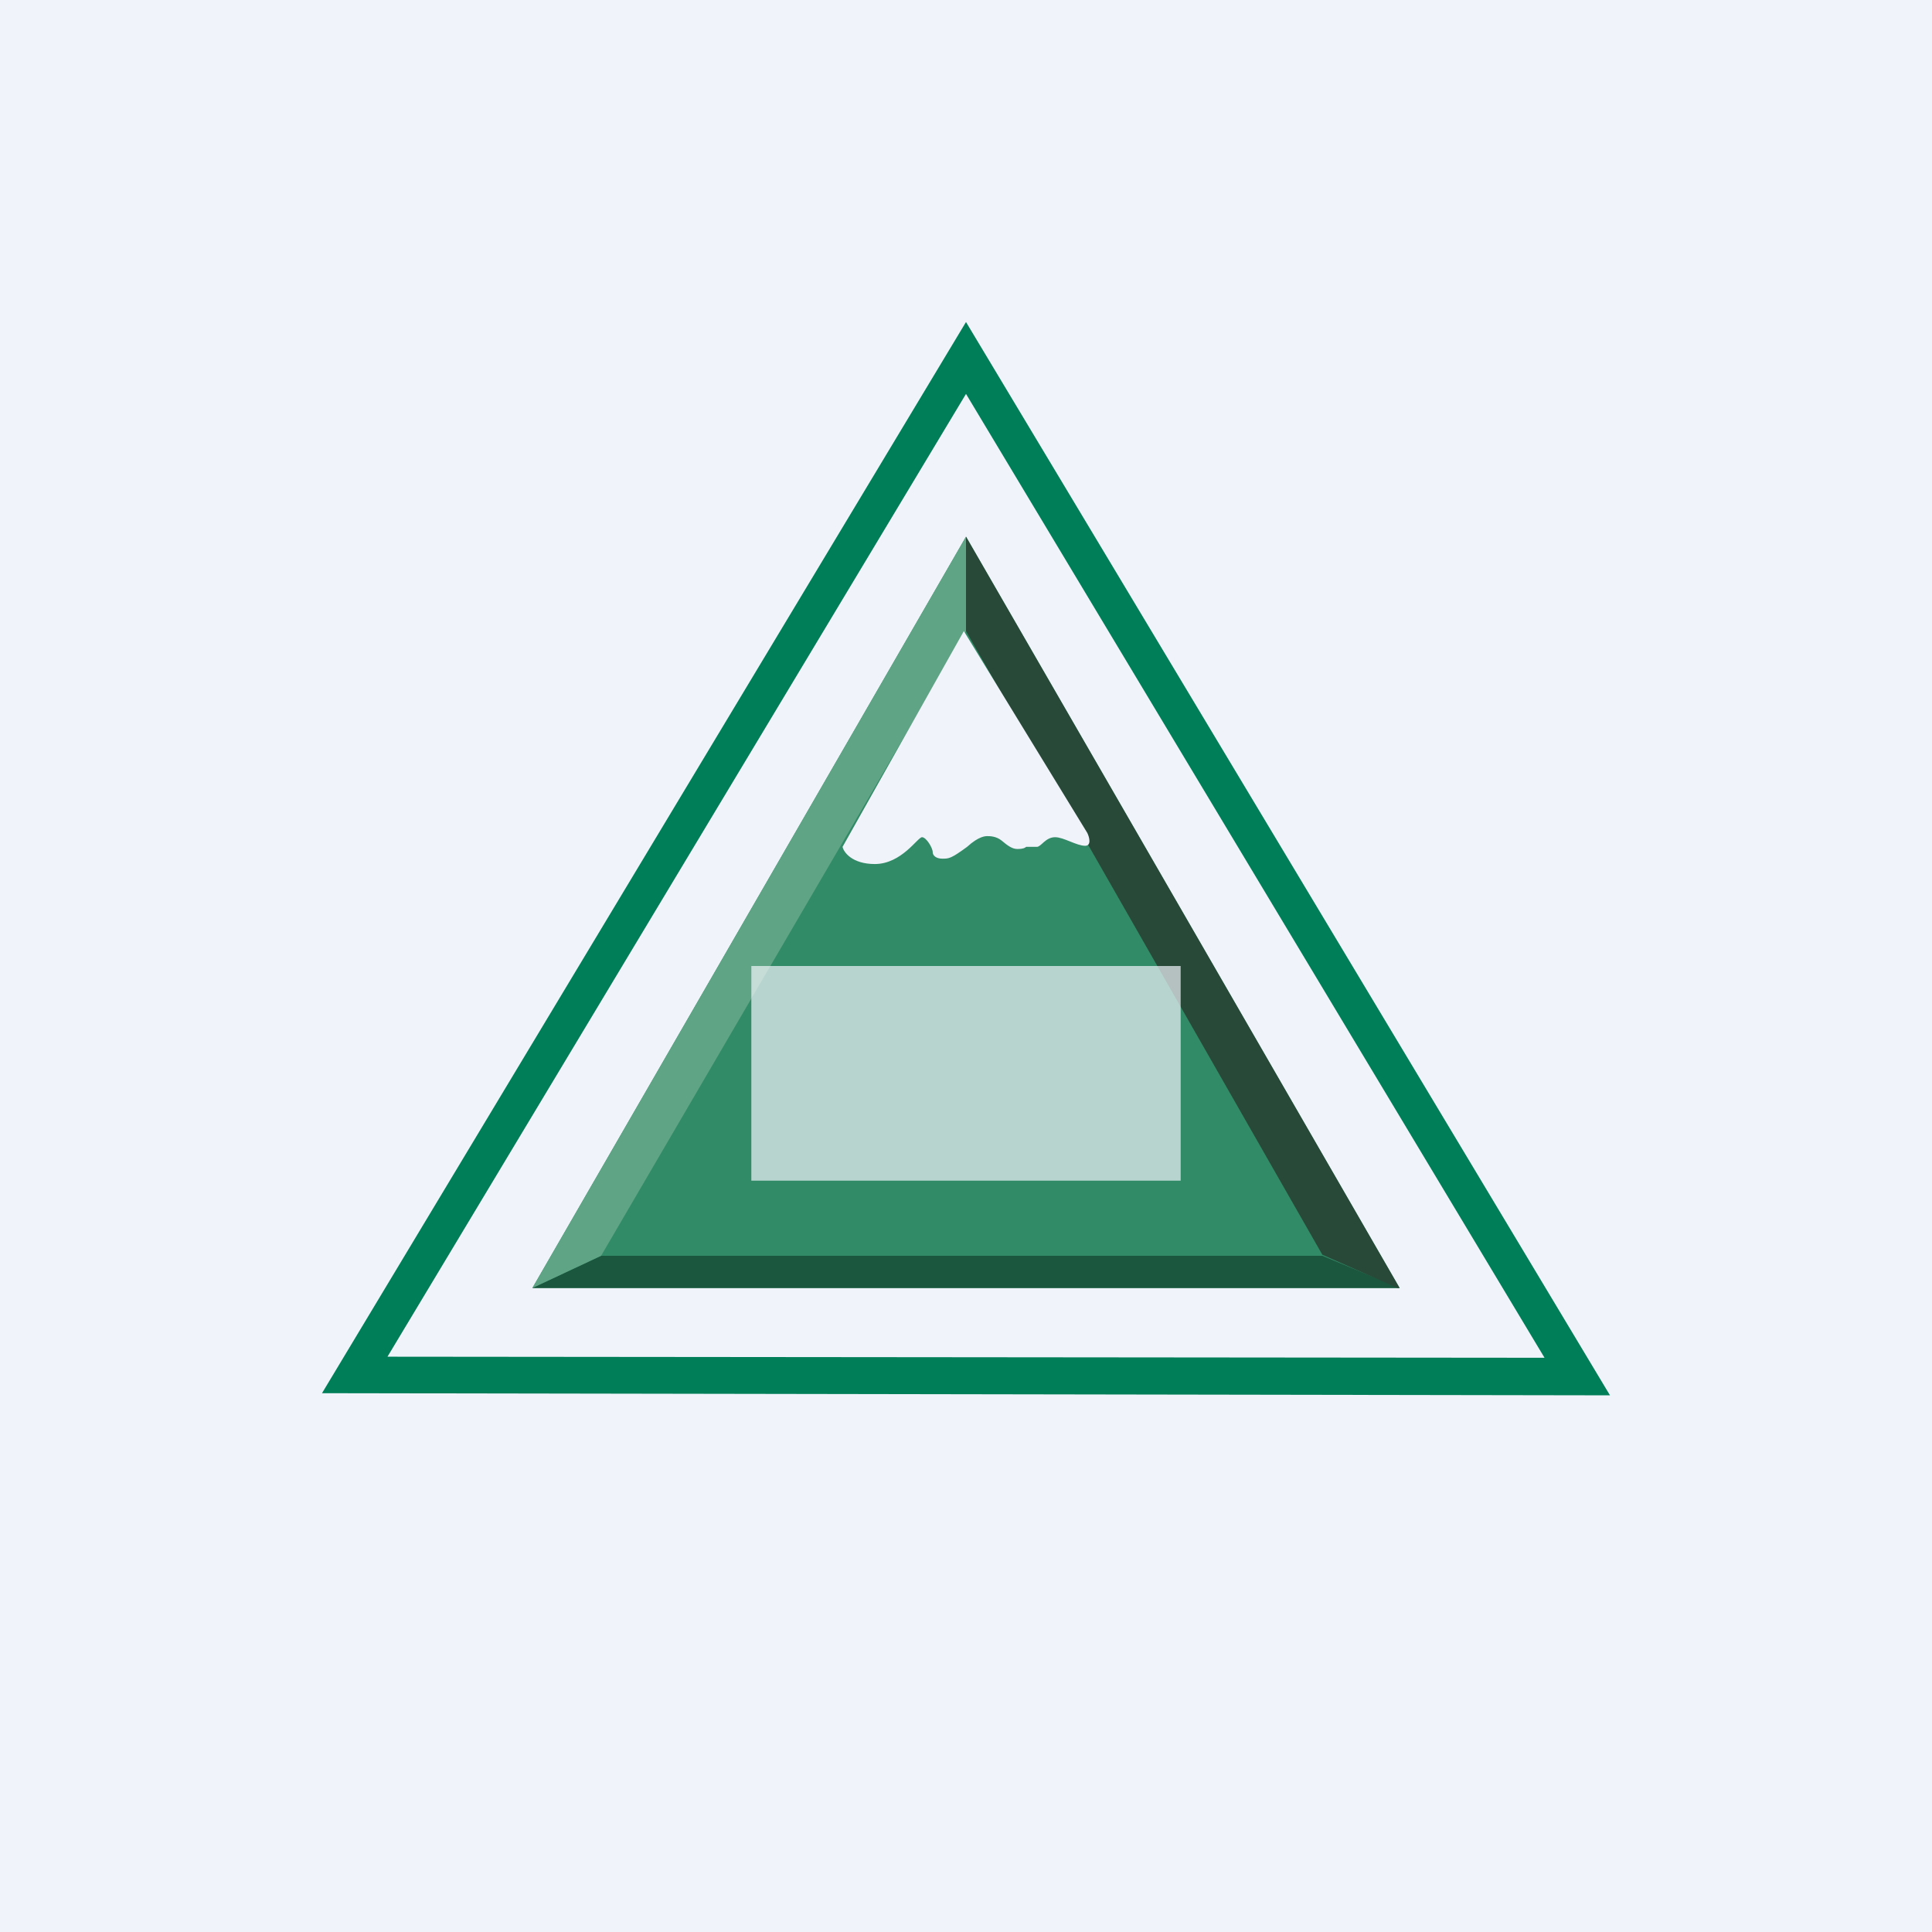
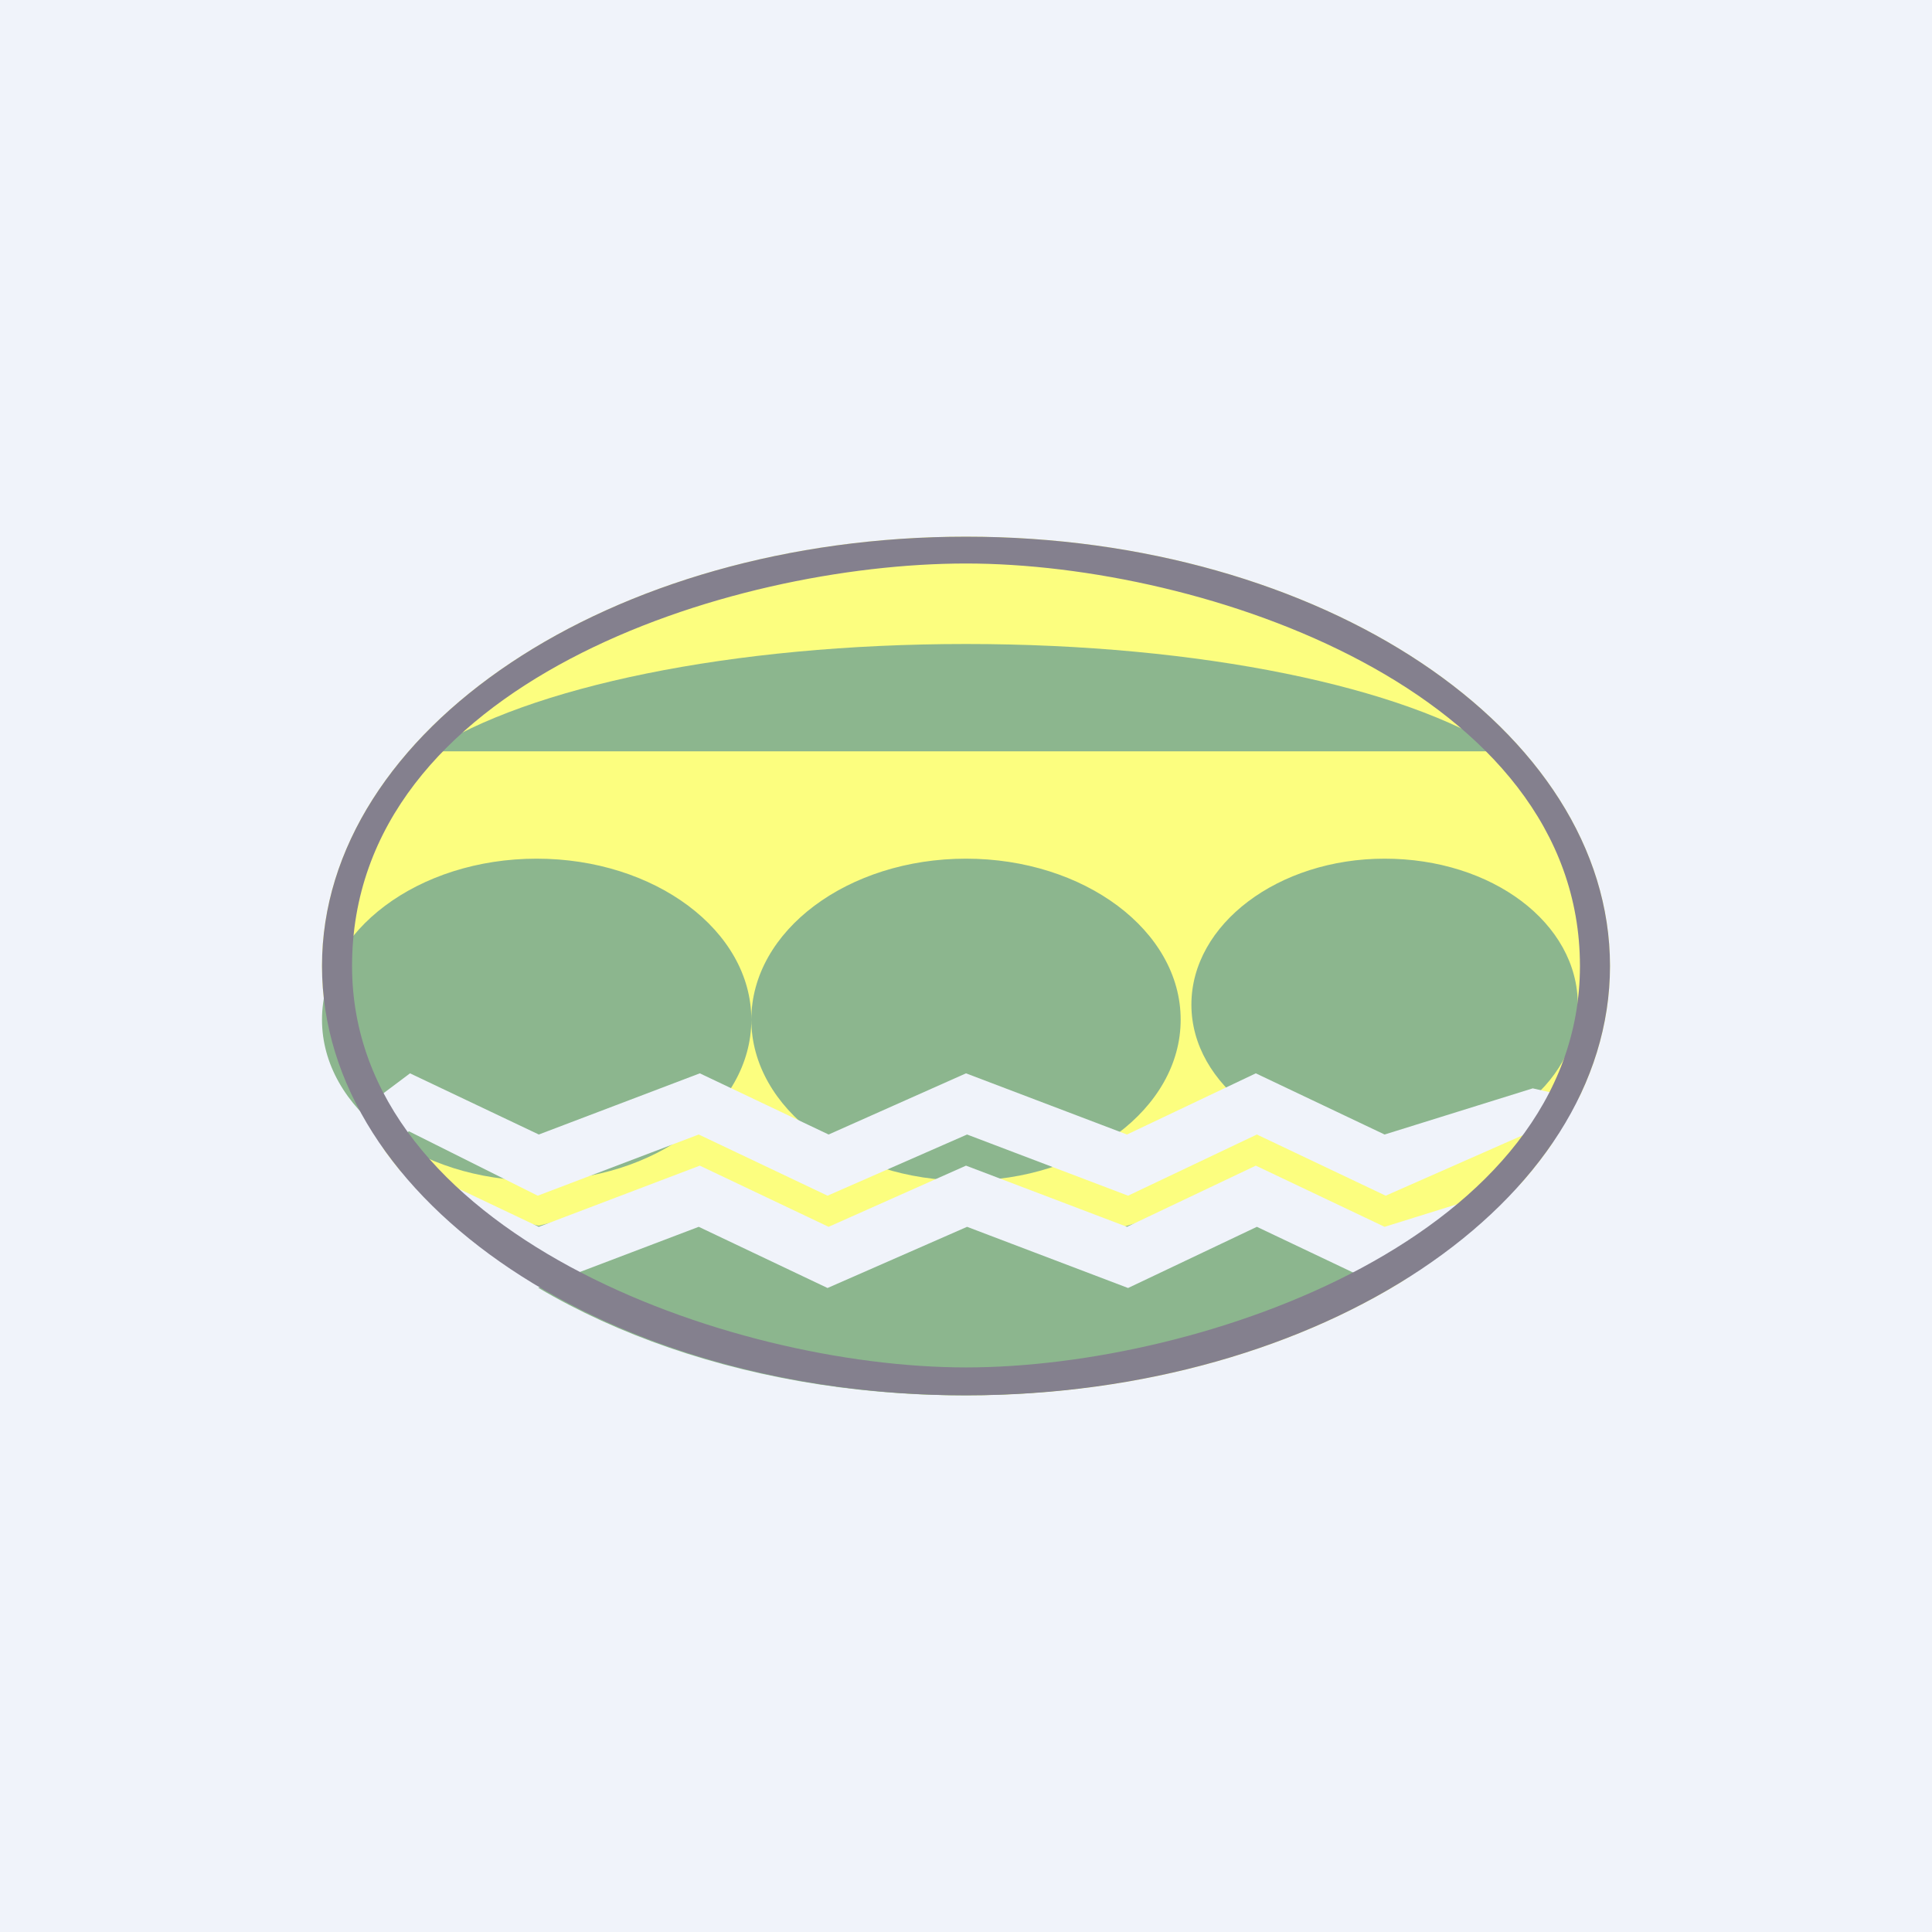
<svg xmlns="http://www.w3.org/2000/svg" width="18" height="18" viewBox="0 0 18 18">
  <path fill="#F0F3FA" d="M0 0h18v18H0z" />
-   <path d="M3 12.98 9 3l6 10-12-.02Zm.61-.34 10.78.01L9 3.67l-5.39 8.97Z" fill="#007E57" />
-   <path d="m9 5-4.04 7h8.08L9 5Z" fill="#328B67" />
-   <path d="m13.04 12-.72-.3H5.6l-.64.3h8.08Z" fill="#1B573E" />
-   <path d="M9 5v.88l3.32 5.81.7.31h.02L9 5Z" fill="#284938" />
-   <path d="M9 5v.88L5.6 11.7l-.64.3L9 5Z" fill="#60A486" />
-   <path d="M8.98 5.88 7.85 7.89c.01.05.09.16.3.16.25 0 .4-.25.44-.25.04 0 .1.1.1.14 0 .03.03.06.09.06s.08 0 .23-.11c.11-.1.17-.1.19-.1.02 0 .08 0 .13.04.06.05.1.08.15.08.05 0 .07-.01.08-.02h.1c.04 0 .08-.09.17-.09.08 0 .2.08.28.08.06 0 .04-.08.02-.12L8.98 5.88Z" fill="#F0F3FA" />
-   <path opacity=".7" fill="#F0F3FA" d="M7 9h4v2H7z" />
+   <path d="M9 5c3.31 0 6 1.8 6 4s-2.69 4-6 4-6-1.8-6-4 2.69-4 6-4Z" fill="#FCFE7F" />
+   <path d="M13.95 11.22C12.88 12.29 11.05 13 8.98 13c-2.11 0-3.97-.73-5.03-1.83l1.07.25 1.53-.4 1.1.45L9 11.02l1.37.44 1.35-.41 1.26.48.97-.31ZM5 8c1.1 0 2 .67 2 1.5S6.1 11 5 11s-2-.67-2-1.5S3.9 8 5 8ZM9 8c1.1 0 2 .67 2 1.5S10.1 11 9 11s-2-.67-2-1.5S7.9 8 9 8ZM9 6c2.19 0 4.08.4 5 1H4c.92-.6 2.81-1 5-1ZM12.9 8c1 0 1.8.6 1.8 1.36 0 .75-.8 1.35-1.8 1.35-.99 0-1.8-.6-1.8-1.35 0-.75.81-1.36 1.8-1.36Z" fill="#8CB68E" />
+   <path d="M4.35 11.67a4.3 4.3 0 0 1-.69-.7l.16-.11 1.2.57 1.5-.57 1.2.57L9 10.86l1.5.57 1.2-.57 1.2.57 1.38-.43h.03c-.19.24-.4.46-.66.67l-.74.33-1.2-.57-1.2.57-1.5-.57-1.3.57-1.2-.57-1.5.57-.66-.33Z" fill="#F0F3FA" />
+   <path d="M3.5 10.74a3.3 3.3 0 0 1-.2-.35l.52-.39 1.2.57 1.5-.57 1.2.57L9 10l1.5.57 1.2-.57 1.2.57 1.38-.43.49.11c-.06.14-.14.28-.22.42l-.37-.09-1.27.56-1.2-.57-1.2.57-1.5-.57-1.3.57-1.2-.57-1.5.57-1.2-.6-.31.2Z" fill="#F0F3FA" />
+   <path fill-rule="evenodd" d="M9 5.25C6.79 5.25 3.28 6.37 3.28 9c0 2.48 3.5 3.74 5.72 3.74 2.21 0 5.72-1.23 5.72-3.74 0-2.56-3.5-3.75-5.72-3.75ZM15 9c0-2.2-2.69-4-6-4S3 6.8 3 9s2.69 4 6 4 6-1.8 6-4Z" fill="#84808E" />
</svg>
